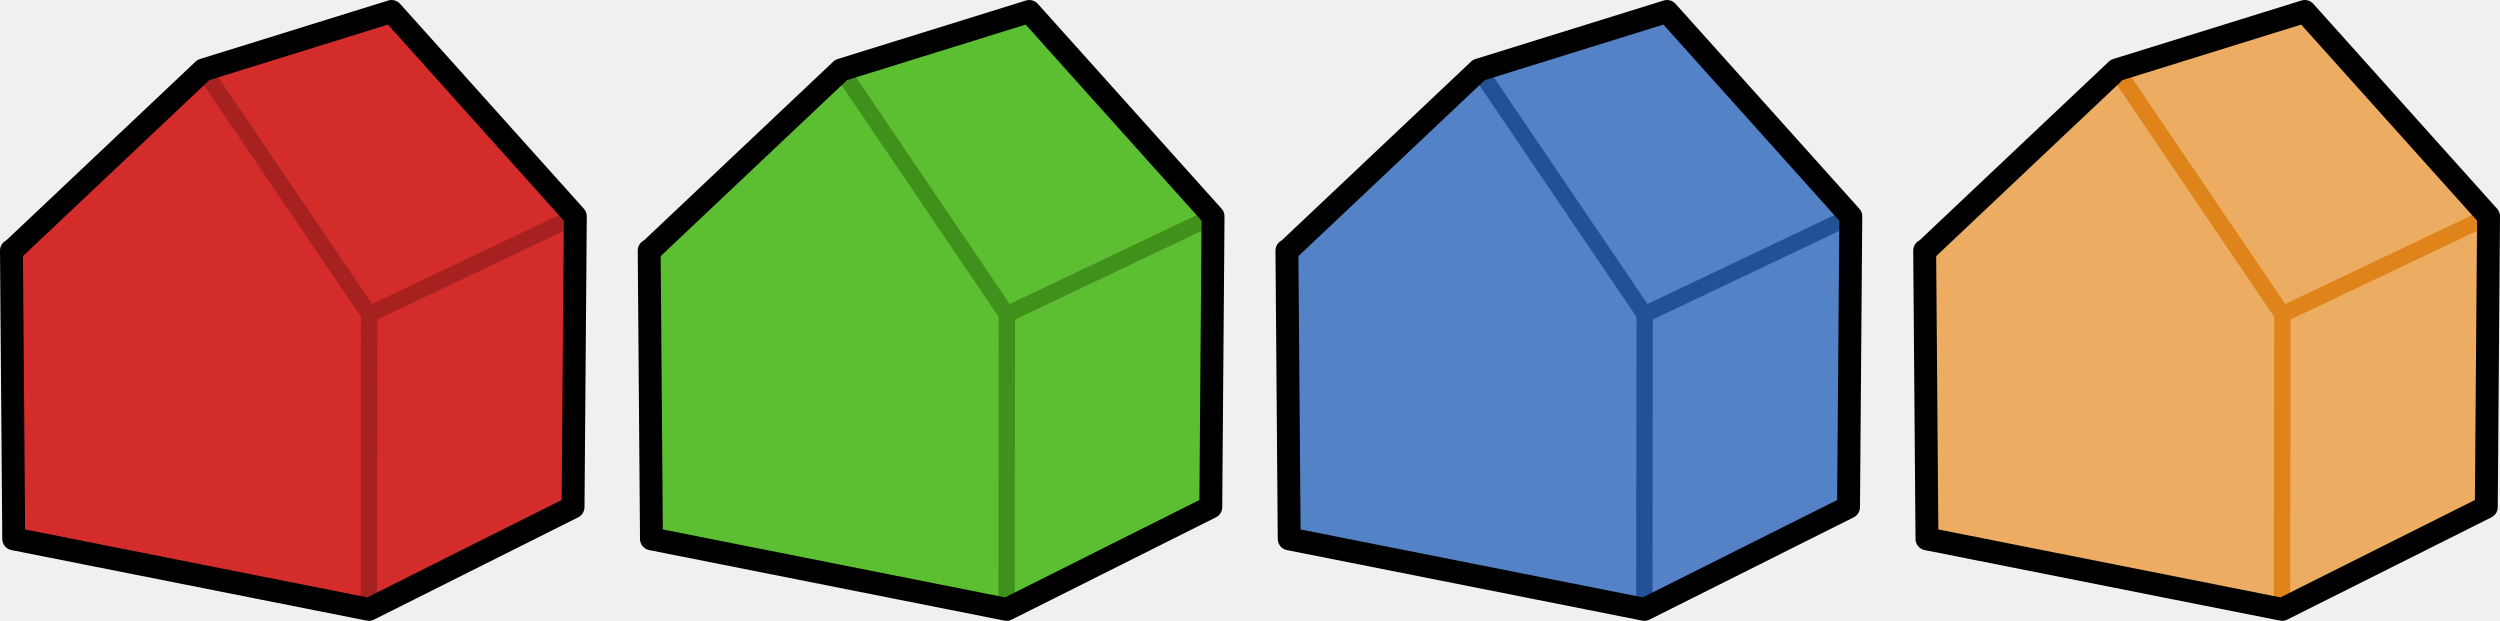
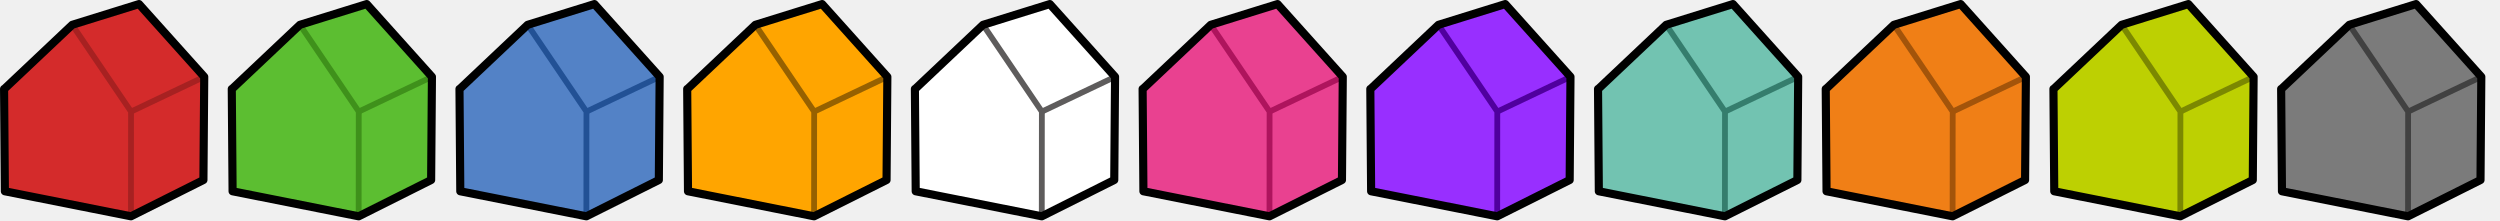
- <svg xmlns="http://www.w3.org/2000/svg" width="12.129mm" height="3.012mm" viewBox="0 0 143.251 35.572" version="1.1" id="svg3">
+ <svg xmlns="http://www.w3.org/2000/svg" width="34.168mm" height="3.012mm" viewBox="0 0 403.554 35.572" version="1.1" id="svg3">
  <defs id="defs7" />
-   <g id="g842" transform="translate(0.1562766,0.1562462)">
-     <path style="fill:#d42b2b;fill-opacity:1;stroke:none;stroke-width:1;stroke-linecap:round;stroke-linejoin:bevel" d="m 0.54,14.2 c 0,0 10.96,-10.35 10.96,-10.35 0,0 10.78,-3.35 10.78,-3.35 0,0 10.53,11.74 10.53,11.74 0,0 -0.13,16.66 -0.13,16.66 0,0 -11.7,5.86 -11.7,5.86 0,0 -20.35,-4.04 -20.35,-4.04 0,0 -0.13,-16.52 -0.13,-16.52" id="Sans nom" />
-     <path id="path827" d="m 11.5,3.85 9.496,14.007 -0.016,16.903" style="fill:none;stroke:#a72121;stroke-width:0.937;stroke-linecap:butt;stroke-linejoin:bevel;stroke-miterlimit:4;stroke-dasharray:none;stroke-opacity:1" />
-     <path id="path829" d="M 20.996,17.857 32.81,12.24" style="fill:none;stroke:#a72121;stroke-width:0.937;stroke-linecap:butt;stroke-linejoin:miter;stroke-miterlimit:4;stroke-dasharray:none;stroke-opacity:1" />
-     <path style="fill:none;fill-opacity:1;stroke:#000000;stroke-width:1.312;stroke-linecap:round;stroke-linejoin:round;stroke-miterlimit:4;stroke-dasharray:none;stroke-opacity:1" d="m 0.54,14.2 c 0,0 10.96,-10.35 10.96,-10.35 0,0 10.78,-3.35 10.78,-3.35 0,0 10.53,11.74 10.53,11.74 0,0 -0.13,16.66 -0.13,16.66 0,0 -11.7,5.86 -11.7,5.86 0,0 -20.35,-4.04 -20.35,-4.04 0,0 -0.13,-16.52 -0.13,-16.52" id="Sans nom-3" />
+   <g id="g1619" transform="translate(9.6395838e-4)">
+     <path style="fill:#d42b2b;fill-opacity:1;stroke:none;stroke-width:1;stroke-linecap:round;stroke-linejoin:bevel" d="m 0.696,14.356 c 0,0 10.96,-10.35 10.96,-10.35 0,0 10.78,-3.35 10.78,-3.35 0,0 10.53,11.74 10.53,11.74 0,0 -0.13,16.66 -0.13,16.66 0,0 -11.7,5.86 -11.7,5.86 0,0 -20.35,-4.04 -20.35,-4.04 0,0 -0.13,-16.52 -0.13,-16.52" id="Sans nom" />
+     <path id="path827" d="m 11.656,4.006 9.496,14.007 -0.016,16.903" style="fill:none;stroke:#a72121;stroke-width:0.937;stroke-linecap:butt;stroke-linejoin:bevel;stroke-miterlimit:4;stroke-dasharray:none;stroke-opacity:1" />
+     <path id="path829" d="M 21.152,18.013 32.966,12.396" style="fill:none;stroke:#a72121;stroke-width:0.937;stroke-linecap:butt;stroke-linejoin:miter;stroke-miterlimit:4;stroke-dasharray:none;stroke-opacity:1" />
+     <path style="fill:none;fill-opacity:1;stroke:#000000;stroke-width:1.312;stroke-linecap:round;stroke-linejoin:round;stroke-miterlimit:4;stroke-dasharray:none;stroke-opacity:1" d="m 0.696,14.356 c 0,0 10.96,-10.35 10.96,-10.35 0,0 10.78,-3.35 10.78,-3.35 0,0 10.53,11.74 10.53,11.74 0,0 -0.13,16.66 -0.13,16.66 0,0 -11.7,5.86 -11.7,5.86 0,0 -20.35,-4.04 -20.35,-4.04 0,0 -0.13,-16.52 -0.13,-16.52" id="Sans nom-3" />
  </g>
-   <g id="g852" transform="translate(1.224551,0.1562462)">
-     <path style="fill:#5cbe31;fill-opacity:1;stroke:none;stroke-width:1;stroke-linecap:round;stroke-linejoin:bevel" d="m 36.014,14.2 c 0,0 10.96,-10.35 10.96,-10.35 0,0 10.78,-3.35 10.78,-3.35 0,0 10.53,11.74 10.53,11.74 0,0 -0.13,16.66 -0.13,16.66 0,0 -11.7,5.86 -11.7,5.86 0,0 -20.35,-4.04 -20.35,-4.04 0,0 -0.13,-16.52 -0.13,-16.52" id="Sans nom-7" />
-     <path id="path827-5" d="m 46.974,3.85 9.496,14.007 -0.016,16.903" style="fill:none;stroke:#3f911b;stroke-width:0.937;stroke-linecap:butt;stroke-linejoin:bevel;stroke-miterlimit:4;stroke-dasharray:none;stroke-opacity:1" />
-     <path id="path829-3" d="M 56.471,17.857 68.284,12.24" style="fill:none;stroke:#3f911b;stroke-width:0.937;stroke-linecap:butt;stroke-linejoin:miter;stroke-miterlimit:4;stroke-dasharray:none;stroke-opacity:1" />
-     <path style="fill:none;fill-opacity:1;stroke:#000000;stroke-width:1.312;stroke-linecap:round;stroke-linejoin:round;stroke-miterlimit:4;stroke-dasharray:none;stroke-opacity:1" d="m 36.014,14.2 c 0,0 10.96,-10.35 10.96,-10.35 0,0 10.78,-3.35 10.78,-3.35 0,0 10.53,11.74 10.53,11.74 0,0 -0.13,16.66 -0.13,16.66 0,0 -11.7,5.86 -11.7,5.86 0,0 -20.35,-4.04 -20.35,-4.04 0,0 -0.13,-16.52 -0.13,-16.52" id="Sans nom-3-5" />
+   <g id="g1629" transform="translate(9.6395838e-4)">
+     <path style="fill:#5cbe31;fill-opacity:1;stroke:none;stroke-width:1;stroke-linecap:round;stroke-linejoin:bevel" d="m 37.453,14.356 c 0,0 10.96,-10.35 10.96,-10.35 0,0 10.78,-3.35 10.78,-3.35 0,0 10.53,11.74 10.53,11.74 0,0 -0.13,16.66 -0.13,16.66 0,0 -11.7,5.86 -11.7,5.86 0,0 -20.35,-4.04 -20.35,-4.04 0,0 -0.13,-16.52 -0.13,-16.52" id="Sans nom-7" />
+     <path id="path827-5" d="M 48.413,4.006 57.909,18.013 57.893,34.916" style="fill:none;stroke:#3f911b;stroke-width:0.937;stroke-linecap:butt;stroke-linejoin:bevel;stroke-miterlimit:4;stroke-dasharray:none;stroke-opacity:1" />
+     <path id="path829-3" d="M 57.909,18.013 69.723,12.396" style="fill:none;stroke:#3f911b;stroke-width:0.937;stroke-linecap:butt;stroke-linejoin:miter;stroke-miterlimit:4;stroke-dasharray:none;stroke-opacity:1" />
+     <path style="fill:none;fill-opacity:1;stroke:#000000;stroke-width:1.312;stroke-linecap:round;stroke-linejoin:round;stroke-miterlimit:4;stroke-dasharray:none;stroke-opacity:1" d="m 37.453,14.356 c 0,0 10.96,-10.35 10.96,-10.35 0,0 10.78,-3.35 10.78,-3.35 0,0 10.53,11.74 10.53,11.74 0,0 -0.13,16.66 -0.13,16.66 0,0 -11.7,5.86 -11.7,5.86 0,0 -20.35,-4.04 -20.35,-4.04 0,0 -0.13,-16.52 -0.13,-16.52" id="Sans nom-3-5" />
  </g>
-   <g id="g862" transform="translate(0.2687265,0.1562462)">
-     <g id="g838" transform="translate(2.024103)">
-       <path id="Sans nom-9" d="m 71.489,14.2 c 0,0 10.96,-10.35 10.96,-10.35 0,0 10.78,-3.35 10.78,-3.35 0,0 10.53,11.74 10.53,11.74 0,0 -0.13,16.66 -0.13,16.66 0,0 -11.7,5.86 -11.7,5.86 0,0 -20.35,-4.04 -20.35,-4.04 0,0 -0.13,-16.52 -0.13,-16.52" style="fill:#5382c6;fill-opacity:1;stroke:none;stroke-width:1;stroke-linecap:round;stroke-linejoin:bevel" />
-       <path style="fill:none;stroke:#225195;stroke-width:0.937;stroke-linecap:butt;stroke-linejoin:bevel;stroke-miterlimit:4;stroke-dasharray:none;stroke-opacity:1" d="m 82.449,3.85 9.496,14.007 -0.016,16.903" id="path827-1" />
-       <path style="fill:none;stroke:#225195;stroke-width:0.937;stroke-linecap:butt;stroke-linejoin:miter;stroke-miterlimit:4;stroke-dasharray:none;stroke-opacity:1" d="M 91.945,17.857 103.759,12.24" id="path829-2" />
-       <path id="Sans nom-3-7" d="m 71.489,14.2 c 0,0 10.96,-10.35 10.96,-10.35 0,0 10.78,-3.35 10.78,-3.35 0,0 10.53,11.74 10.53,11.74 0,0 -0.13,16.66 -0.13,16.66 0,0 -11.7,5.86 -11.7,5.86 0,0 -20.35,-4.04 -20.35,-4.04 0,0 -0.13,-16.52 -0.13,-16.52" style="fill:none;fill-opacity:1;stroke:#000000;stroke-width:1.312;stroke-linecap:round;stroke-linejoin:round;stroke-miterlimit:4;stroke-dasharray:none;stroke-opacity:1" />
-     </g>
+   <g id="g868" transform="translate(9.6395838e-4)">
+     <path style="fill:#5382c6;fill-opacity:1;stroke:none;stroke-width:1;stroke-linecap:round;stroke-linejoin:bevel" d="m 74.21,14.356 c 0,0 10.96,-10.35 10.96,-10.35 0,0 10.78,-3.35 10.78,-3.35 0,0 10.53,11.74 10.53,11.74 0,0 -0.13,16.66 -0.13,16.66 0,0 -11.7,5.86 -11.7,5.86 0,0 -20.35,-4.04 -20.35,-4.04 0,0 -0.13,-16.52 -0.13,-16.52" id="Sans nom-9" />
+     <path id="path827-1" d="m 85.17,4.006 9.496,14.007 -0.016,16.903" style="fill:none;stroke:#225195;stroke-width:0.937;stroke-linecap:butt;stroke-linejoin:bevel;stroke-miterlimit:4;stroke-dasharray:none;stroke-opacity:1" />
+     <path id="path829-2" d="M 94.666,18.013 106.48,12.396" style="fill:none;stroke:#225195;stroke-width:0.937;stroke-linecap:butt;stroke-linejoin:miter;stroke-miterlimit:4;stroke-dasharray:none;stroke-opacity:1" />
+     <path style="fill:none;fill-opacity:1;stroke:#000000;stroke-width:1.312;stroke-linecap:round;stroke-linejoin:round;stroke-miterlimit:4;stroke-dasharray:none;stroke-opacity:1" d="m 74.21,14.356 c 0,0 10.96,-10.35 10.96,-10.35 0,0 10.78,-3.35 10.78,-3.35 0,0 10.53,11.74 10.53,11.74 0,0 -0.13,16.66 -0.13,16.66 0,0 -11.7,5.86 -11.7,5.86 0,0 -20.35,-4.04 -20.35,-4.04 0,0 -0.13,-16.52 -0.13,-16.52" id="Sans nom-3-7" />
  </g>
-   <g id="g872" transform="translate(3.361107,0.1562462)">
-     <path style="fill:#ecad62;fill-opacity:1;stroke:none;stroke-width:1;stroke-linecap:round;stroke-linejoin:bevel" d="m 106.964,14.2 c 0,0 10.96,-10.35 10.96,-10.35 0,0 10.78,-3.35 10.78,-3.35 0,0 10.53,11.74 10.53,11.74 0,0 -0.13,16.66 -0.13,16.66 0,0 -11.7,5.86 -11.7,5.86 0,0 -20.35,-4.04 -20.35,-4.04 0,0 -0.13,-16.52 -0.13,-16.52" id="Sans nom-93" />
-     <path id="path827-6" d="m 117.924,3.85 9.496,14.007 -0.016,16.903" style="fill:none;stroke:#de841a;stroke-width:0.937;stroke-linecap:butt;stroke-linejoin:bevel;stroke-miterlimit:4;stroke-dasharray:none;stroke-opacity:1" />
-     <path id="path829-0" d="m 127.42,17.857 11.814,-5.617" style="fill:none;stroke:#de841a;stroke-width:0.937;stroke-linecap:butt;stroke-linejoin:miter;stroke-miterlimit:4;stroke-dasharray:none;stroke-opacity:1" />
-     <path style="fill:none;fill-opacity:1;stroke:#000000;stroke-width:1.312;stroke-linecap:round;stroke-linejoin:round;stroke-miterlimit:4;stroke-dasharray:none;stroke-opacity:1" d="m 106.964,14.2 c 0,0 10.96,-10.35 10.96,-10.35 0,0 10.78,-3.35 10.78,-3.35 0,0 10.53,11.74 10.53,11.74 0,0 -0.13,16.66 -0.13,16.66 0,0 -11.7,5.86 -11.7,5.86 0,0 -20.35,-4.04 -20.35,-4.04 0,0 -0.13,-16.52 -0.13,-16.52" id="Sans nom-3-6" />
+   <g id="g874" transform="translate(9.4395838e-4)">
+     <path style="fill:#ffa500;fill-opacity:1;stroke:none;stroke-width:1;stroke-linecap:round;stroke-linejoin:bevel" d="m 110.967,14.356 c 0,0 10.96,-10.35 10.96,-10.35 0,0 10.78,-3.35 10.78,-3.35 0,0 10.53,11.74 10.53,11.74 0,0 -0.13,16.66 -0.13,16.66 0,0 -11.7,5.86 -11.7,5.86 0,0 -20.35,-4.04 -20.35,-4.04 0,0 -0.13,-16.52 -0.13,-16.52" id="Sans nom-93" />
+     <path id="path827-6" d="m 121.927,4.006 9.496,14.007 -0.016,16.903" style="fill:none;stroke:#966100;stroke-width:0.937;stroke-linecap:butt;stroke-linejoin:bevel;stroke-miterlimit:4;stroke-dasharray:none;stroke-opacity:1" />
+     <path id="path829-0" d="m 131.423,18.013 11.814,-5.617" style="fill:none;fill-opacity:1;stroke:#966100;stroke-width:0.937;stroke-linecap:butt;stroke-linejoin:miter;stroke-miterlimit:4;stroke-dasharray:none;stroke-opacity:1" />
+     <path style="fill:none;fill-opacity:1;stroke:#000000;stroke-width:1.312;stroke-linecap:round;stroke-linejoin:round;stroke-miterlimit:4;stroke-dasharray:none;stroke-opacity:1" d="m 110.967,14.356 c 0,0 10.96,-10.35 10.96,-10.35 0,0 10.78,-3.35 10.78,-3.35 0,0 10.53,11.74 10.53,11.74 0,0 -0.13,16.66 -0.13,16.66 0,0 -11.7,5.86 -11.7,5.86 0,0 -20.35,-4.04 -20.35,-4.04 0,0 -0.13,-16.52 -0.13,-16.52" id="Sans nom-3-6" />
+   </g>
+   <g id="g937" transform="translate(0.685654)">
+     <path style="fill:#ffffff;fill-opacity:1;stroke:none;stroke-width:1;stroke-linecap:round;stroke-linejoin:bevel" d="m 147.039,14.356 c 0,0 10.96,-10.35 10.96,-10.35 0,0 10.78,-3.35 10.78,-3.35 0,0 10.53,11.74 10.53,11.74 0,0 -0.13,16.66 -0.13,16.66 0,0 -11.7,5.86 -11.7,5.86 0,0 -20.35,-4.04 -20.35,-4.04 0,0 -0.13,-16.52 -0.13,-16.52" id="Sans nom-6" />
+     <path id="path827-7" d="m 157.999,4.006 9.496,14.007 -0.016,16.903" style="fill:none;stroke:#5e5c5c;stroke-width:0.937;stroke-linecap:butt;stroke-linejoin:bevel;stroke-miterlimit:4;stroke-dasharray:none;stroke-opacity:1" />
+     <path id="path829-5" d="m 167.495,18.013 11.814,-5.617" style="fill:none;stroke:#5e5c5c;stroke-width:0.937;stroke-linecap:butt;stroke-linejoin:miter;stroke-miterlimit:4;stroke-dasharray:none;stroke-opacity:1" />
+     <path style="fill:none;fill-opacity:1;stroke:#000000;stroke-width:1.312;stroke-linecap:round;stroke-linejoin:round;stroke-miterlimit:4;stroke-dasharray:none;stroke-opacity:1" d="m 147.039,14.356 c 0,0 10.96,-10.35 10.96,-10.35 0,0 10.78,-3.35 10.78,-3.35 0,0 10.53,11.74 10.53,11.74 0,0 -0.13,16.66 -0.13,16.66 0,0 -11.7,5.86 -11.7,5.86 0,0 -20.35,-4.04 -20.35,-4.04 0,0 -0.13,-16.52 -0.13,-16.52" id="Sans nom-3-3" />
+   </g>
+   <g id="g1652" transform="translate(9.5395838e-4)">
+     <path style="fill:#e94190;fill-opacity:1;stroke:none;stroke-width:1;stroke-linecap:round;stroke-linejoin:bevel" d="m 184.481,14.356 c 0,0 10.96,-10.35 10.96,-10.35 0,0 10.78,-3.35 10.78,-3.35 0,0 10.53,11.74 10.53,11.74 0,0 -0.13,16.66 -0.13,16.66 0,0 -11.7,5.86 -11.7,5.86 0,0 -20.35,-4.04 -20.35,-4.04 0,0 -0.13,-16.52 -0.13,-16.52" id="Sans nom-7-6" />
+     <path id="path827-5-2" d="m 195.441,4.006 9.496,14.007 -0.016,16.903" style="fill:none;stroke:#ae145d;stroke-width:0.937;stroke-linecap:butt;stroke-linejoin:bevel;stroke-miterlimit:4;stroke-dasharray:none;stroke-opacity:1" />
+     <path id="path829-3-9" d="M 204.937,18.013 216.751,12.396" style="fill:none;stroke:#ae145d;stroke-width:0.937;stroke-linecap:butt;stroke-linejoin:miter;stroke-miterlimit:4;stroke-dasharray:none;stroke-opacity:1" />
+     <path style="fill:none;fill-opacity:1;stroke:#000000;stroke-width:1.312;stroke-linecap:round;stroke-linejoin:round;stroke-miterlimit:4;stroke-dasharray:none;stroke-opacity:1" d="m 184.481,14.356 c 0,0 10.96,-10.35 10.96,-10.35 0,0 10.78,-3.35 10.78,-3.35 0,0 10.53,11.74 10.53,11.74 0,0 -0.13,16.66 -0.13,16.66 0,0 -11.7,5.86 -11.7,5.86 0,0 -20.35,-4.04 -20.35,-4.04 0,0 -0.13,-16.52 -0.13,-16.52" id="Sans nom-3-5-1" />
+   </g>
+   <g id="g1662" transform="translate(9.0395838e-4)">
+     <path style="fill:#982fff;fill-opacity:1;stroke:none;stroke-width:1;stroke-linecap:round;stroke-linejoin:bevel" d="m 221.238,14.356 c 0,0 10.96,-10.35 10.96,-10.35 0,0 10.78,-3.35 10.78,-3.35 0,0 10.53,11.74 10.53,11.74 0,0 -0.13,16.66 -0.13,16.66 0,0 -11.7,5.86 -11.7,5.86 0,0 -20.35,-4.04 -20.35,-4.04 0,0 -0.13,-16.52 -0.13,-16.52" id="Sans nom-9-0" />
+     <path id="path827-1-9" d="m 232.198,4.006 9.496,14.007 -0.016,16.903" style="fill:none;stroke:#50009e;stroke-width:0.937;stroke-linecap:butt;stroke-linejoin:bevel;stroke-miterlimit:4;stroke-dasharray:none;stroke-opacity:1" />
+     <path id="path829-2-3" d="m 241.694,18.013 11.814,-5.617" style="fill:none;stroke:#50009e;stroke-width:0.937;stroke-linecap:butt;stroke-linejoin:miter;stroke-miterlimit:4;stroke-dasharray:none;stroke-opacity:1" />
+     <path style="fill:none;fill-opacity:1;stroke:#000000;stroke-width:1.312;stroke-linecap:round;stroke-linejoin:round;stroke-miterlimit:4;stroke-dasharray:none;stroke-opacity:1" d="m 221.238,14.356 c 0,0 10.96,-10.35 10.96,-10.35 0,0 10.78,-3.35 10.78,-3.35 0,0 10.53,11.74 10.53,11.74 0,0 -0.13,16.66 -0.13,16.66 0,0 -11.7,5.86 -11.7,5.86 0,0 -20.35,-4.04 -20.35,-4.04 0,0 -0.13,-16.52 -0.13,-16.52" id="Sans nom-3-7-6" />
+   </g>
+   <g id="g1672" transform="translate(9.1395838e-4)">
+     <path style="fill:#72c3b1;fill-opacity:1;stroke:none;stroke-width:1;stroke-linecap:round;stroke-linejoin:bevel" d="m 257.995,14.356 c 0,0 10.96,-10.35 10.96,-10.35 0,0 10.78,-3.35 10.78,-3.35 0,0 10.53,11.74 10.53,11.74 0,0 -0.13,16.66 -0.13,16.66 0,0 -11.7,5.86 -11.7,5.86 0,0 -20.35,-4.04 -20.35,-4.04 0,0 -0.13,-16.52 -0.13,-16.52" id="Sans nom-93-6" />
+     <path id="path827-6-2" d="m 268.955,4.006 9.496,14.007 -0.016,16.903" style="fill:none;stroke:#357d6d;stroke-width:0.937;stroke-linecap:butt;stroke-linejoin:bevel;stroke-miterlimit:4;stroke-dasharray:none;stroke-opacity:1" />
+     <path id="path829-0-6" d="m 278.451,18.013 11.814,-5.617" style="fill:none;stroke:#357d6d;stroke-width:0.937;stroke-linecap:butt;stroke-linejoin:miter;stroke-miterlimit:4;stroke-dasharray:none;stroke-opacity:1" />
+     <path style="fill:none;fill-opacity:1;stroke:#000000;stroke-width:1.312;stroke-linecap:round;stroke-linejoin:round;stroke-miterlimit:4;stroke-dasharray:none;stroke-opacity:1" d="m 257.995,14.356 c 0,0 10.96,-10.35 10.96,-10.35 0,0 10.78,-3.35 10.78,-3.35 0,0 10.53,11.74 10.53,11.74 0,0 -0.13,16.66 -0.13,16.66 0,0 -11.7,5.86 -11.7,5.86 0,0 -20.35,-4.04 -20.35,-4.04 0,0 -0.13,-16.52 -0.13,-16.52" id="Sans nom-3-6-1" />
+   </g>
+   <g id="g1682" transform="translate(9.0395838e-4)">
+     <path style="fill:#f07f16;fill-opacity:1;stroke:none;stroke-width:1;stroke-linecap:round;stroke-linejoin:bevel" d="m 294.752,14.356 c 0,0 10.96,-10.35 10.96,-10.35 0,0 10.78,-3.35 10.78,-3.35 0,0 10.53,11.74 10.53,11.74 0,0 -0.13,16.66 -0.13,16.66 0,0 -11.7,5.86 -11.7,5.86 0,0 -20.35,-4.04 -20.35,-4.04 0,0 -0.13,-16.52 -0.13,-16.52" id="Sans nom-7-6-7" />
+     <path id="path827-5-2-9" d="m 305.712,4.006 9.496,14.007 -0.016,16.903" style="fill:none;stroke:#a3540a;stroke-width:0.937;stroke-linecap:butt;stroke-linejoin:bevel;stroke-miterlimit:4;stroke-dasharray:none;stroke-opacity:1" />
+     <path id="path829-3-9-2" d="m 315.208,18.013 11.814,-5.617" style="fill:none;stroke:#a3540a;stroke-width:0.937;stroke-linecap:butt;stroke-linejoin:miter;stroke-miterlimit:4;stroke-dasharray:none;stroke-opacity:1" />
+     <path style="fill:none;fill-opacity:1;stroke:#000000;stroke-width:1.312;stroke-linecap:round;stroke-linejoin:round;stroke-miterlimit:4;stroke-dasharray:none;stroke-opacity:1" d="m 294.752,14.356 c 0,0 10.96,-10.35 10.96,-10.35 0,0 10.78,-3.35 10.78,-3.35 0,0 10.53,11.74 10.53,11.74 0,0 -0.13,16.66 -0.13,16.66 0,0 -11.7,5.86 -11.7,5.86 0,0 -20.35,-4.04 -20.35,-4.04 0,0 -0.13,-16.52 -0.13,-16.52" id="Sans nom-3-5-1-0" />
+   </g>
+   <g id="g1692" transform="translate(9.1395838e-4)">
+     <path style="fill:#bdd002;fill-opacity:1;stroke:none;stroke-width:1;stroke-linecap:round;stroke-linejoin:bevel" d="m 331.509,14.356 c 0,0 10.96,-10.35 10.96,-10.35 0,0 10.78,-3.35 10.78,-3.35 0,0 10.53,11.74 10.53,11.74 0,0 -0.13,16.66 -0.13,16.66 0,0 -11.7,5.86 -11.7,5.86 0,0 -20.35,-4.04 -20.35,-4.04 0,0 -0.13,-16.52 -0.13,-16.52" id="Sans nom-9-0-3" />
+     <path id="path827-1-9-7" d="m 342.469,4.006 9.496,14.007 -0.016,16.903" style="fill:none;stroke:#7b8801;stroke-width:0.937;stroke-linecap:butt;stroke-linejoin:bevel;stroke-miterlimit:4;stroke-dasharray:none;stroke-opacity:1" />
+     <path id="path829-2-3-5" d="m 351.965,18.013 11.814,-5.617" style="fill:none;stroke:#7b8801;stroke-width:0.937;stroke-linecap:butt;stroke-linejoin:miter;stroke-miterlimit:4;stroke-dasharray:none;stroke-opacity:1" />
+     <path style="fill:none;fill-opacity:1;stroke:#000000;stroke-width:1.312;stroke-linecap:round;stroke-linejoin:round;stroke-miterlimit:4;stroke-dasharray:none;stroke-opacity:1" d="m 331.509,14.356 c 0,0 10.96,-10.35 10.96,-10.35 0,0 10.78,-3.35 10.78,-3.35 0,0 10.53,11.74 10.53,11.74 0,0 -0.13,16.66 -0.13,16.66 0,0 -11.7,5.86 -11.7,5.86 0,0 -20.35,-4.04 -20.35,-4.04 0,0 -0.13,-16.52 -0.13,-16.52" id="Sans nom-3-7-6-9" />
+   </g>
+   <g id="g1702" transform="translate(9.1395838e-4)">
+     <path style="fill:#7b7b7b;fill-opacity:1;stroke:none;stroke-width:1;stroke-linecap:round;stroke-linejoin:bevel" d="m 368.266,14.356 c 0,0 10.96,-10.35 10.96,-10.35 0,0 10.78,-3.35 10.78,-3.35 0,0 10.53,11.74 10.53,11.74 0,0 -0.13,16.66 -0.13,16.66 0,0 -11.7,5.86 -11.7,5.86 0,0 -20.35,-4.04 -20.35,-4.04 0,0 -0.13,-16.52 -0.13,-16.52" id="Sans nom-93-6-2" />
+     <path id="path827-6-2-2" d="m 379.226,4.006 9.496,14.007 -0.016,16.903" style="fill:none;stroke:#414141;stroke-width:0.937;stroke-linecap:butt;stroke-linejoin:bevel;stroke-miterlimit:4;stroke-dasharray:none;stroke-opacity:1" />
+     <path id="path829-0-6-8" d="m 388.722,18.013 11.814,-5.617" style="fill:none;stroke:#414141;stroke-width:0.937;stroke-linecap:butt;stroke-linejoin:miter;stroke-miterlimit:4;stroke-dasharray:none;stroke-opacity:1" />
+     <path style="fill:none;fill-opacity:1;stroke:#000000;stroke-width:1.312;stroke-linecap:round;stroke-linejoin:round;stroke-miterlimit:4;stroke-dasharray:none;stroke-opacity:1" d="m 368.266,14.356 c 0,0 10.96,-10.35 10.96,-10.35 0,0 10.78,-3.35 10.78,-3.35 0,0 10.53,11.74 10.53,11.74 0,0 -0.13,16.66 -0.13,16.66 0,0 -11.7,5.86 -11.7,5.86 0,0 -20.35,-4.04 -20.35,-4.04 0,0 -0.13,-16.52 -0.13,-16.52" id="Sans nom-3-6-1-9" />
  </g>
</svg>
